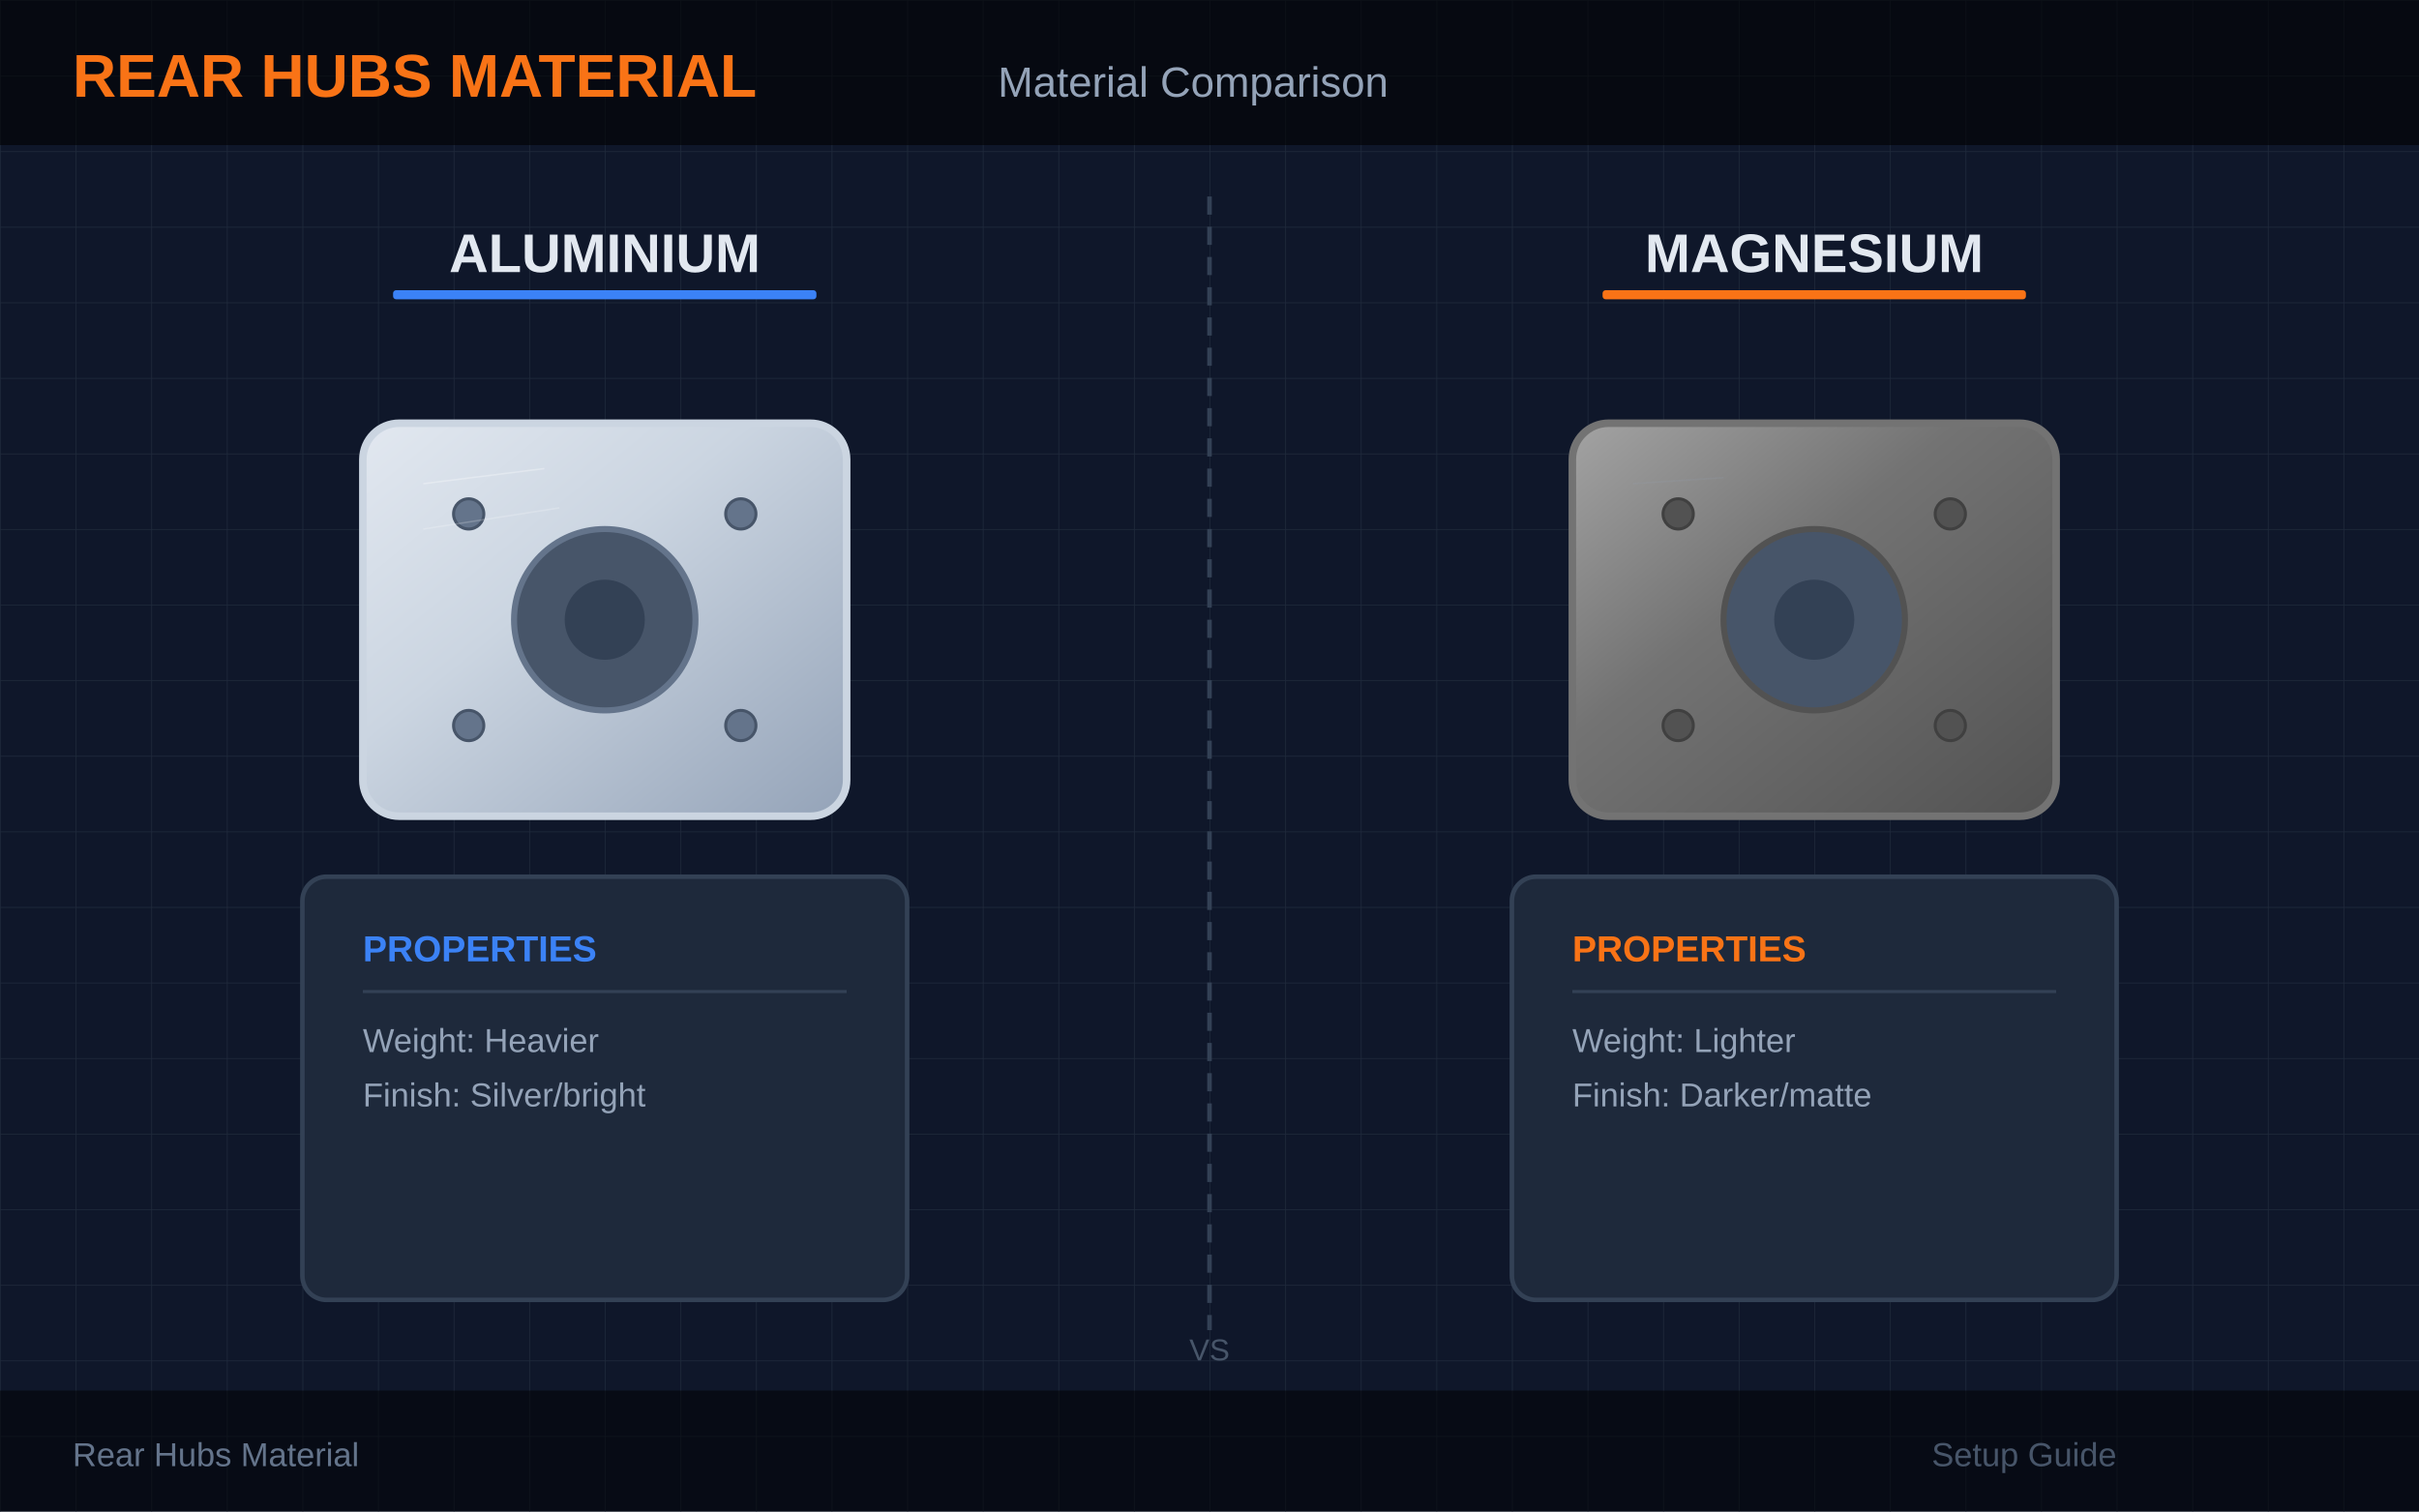
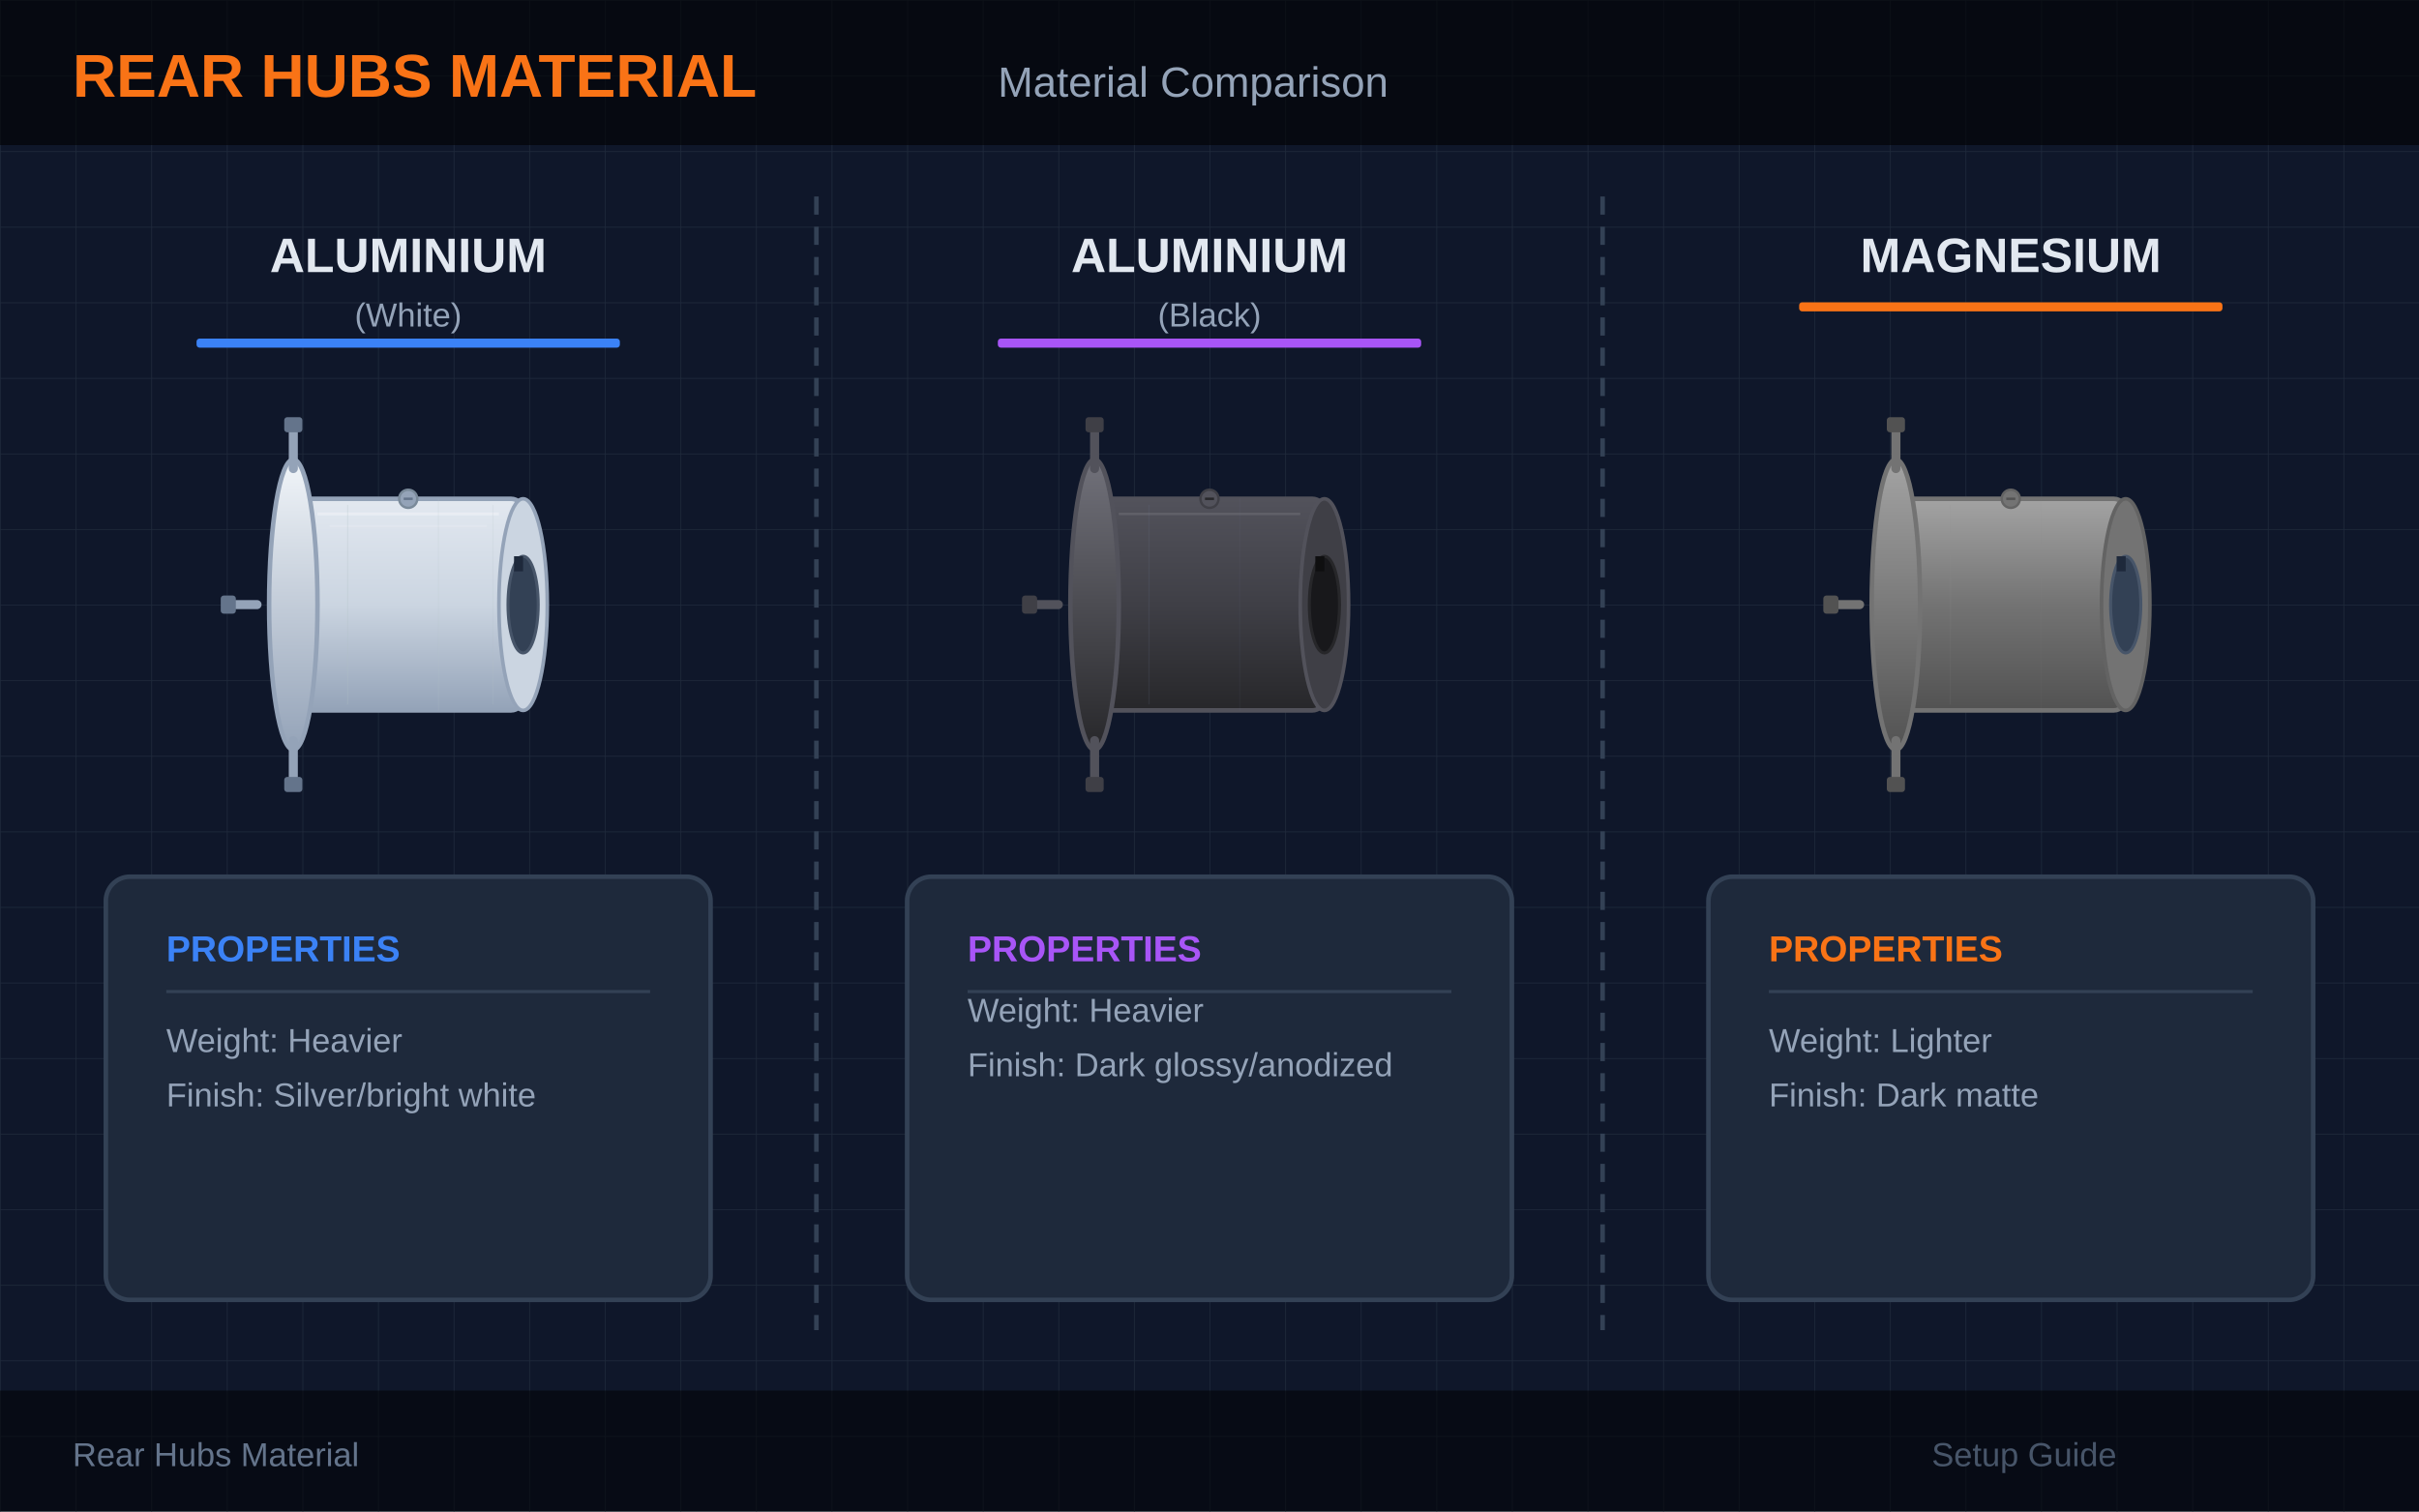
<svg xmlns="http://www.w3.org/2000/svg" viewBox="0 0 800 500">
  <defs>
-     <linearGradient id="aluGrad" x1="0" y1="0" x2="1" y2="1">
+     <linearGradient id="awBody" x1="0" y1="0" x2="0" y2="1">
      <stop offset="0%" stop-color="#e2e8f0" />
-       <stop offset="40%" stop-color="#cbd5e1" />
+       <stop offset="50%" stop-color="#cbd5e1" />
      <stop offset="100%" stop-color="#94a3b8" />
    </linearGradient>
-     <linearGradient id="magGrad" x1="0" y1="0" x2="1" y2="1">
+     <linearGradient id="awFlange" x1="0" y1="0" x2="0" y2="1">
+       <stop offset="0%" stop-color="#f1f5f9" />
+       <stop offset="100%" stop-color="#94a3b8" />
+     </linearGradient>
+     <linearGradient id="abBody" x1="0" y1="0" x2="0" y2="1">
+       <stop offset="0%" stop-color="#52525b" />
+       <stop offset="50%" stop-color="#3f3f46" />
+       <stop offset="100%" stop-color="#27272a" />
+     </linearGradient>
+     <linearGradient id="abFlange" x1="0" y1="0" x2="0" y2="1">
+       <stop offset="0%" stop-color="#71717a" />
+       <stop offset="100%" stop-color="#27272a" />
+     </linearGradient>
+     <linearGradient id="mgBody" x1="0" y1="0" x2="0" y2="1">
      <stop offset="0%" stop-color="#a3a3a3" />
-       <stop offset="40%" stop-color="#737373" />
+       <stop offset="50%" stop-color="#737373" />
+       <stop offset="100%" stop-color="#525252" />
+     </linearGradient>
+     <linearGradient id="mgFlange" x1="0" y1="0" x2="0" y2="1">
+       <stop offset="0%" stop-color="#a3a3a3" />
      <stop offset="100%" stop-color="#525252" />
    </linearGradient>
  </defs>
  <rect width="800" height="500" fill="#0f172a" />
  <pattern id="grid" width="25" height="25" patternUnits="userSpaceOnUse">
    <path d="M 25 0 L 0 0 0 25" fill="none" stroke="#1e293b" stroke-width="0.5" />
  </pattern>
  <rect width="800" height="500" fill="url(#grid)" />
  <rect x="0" y="0" width="800" height="48" fill="rgba(0,0,0,0.6)" />
  <text x="24" y="32" fill="#f97316" font-family="Arial, Helvetica, sans-serif" font-size="20" font-weight="bold">REAR HUBS MATERIAL</text>
  <text x="330" y="32" fill="#94a3b8" font-family="Arial, Helvetica, sans-serif" font-size="14">Material Comparison</text>
-   <line x1="400" y1="65" x2="400" y2="440" stroke="#334155" stroke-width="1.5" stroke-dasharray="6,4" />
-   <text x="400" y="450" fill="#475569" font-family="Arial, Helvetica, sans-serif" font-size="10" text-anchor="middle">VS</text>
-   <text x="200" y="90" fill="#e2e8f0" font-family="Arial, Helvetica, sans-serif" font-size="18" font-weight="bold" text-anchor="middle">ALUMINIUM</text>
-   <rect x="130" y="96" width="140" height="3" rx="1" fill="#3b82f6" />
-   <rect x="120" y="140" width="160" height="130" rx="12" fill="url(#aluGrad)" stroke="#cbd5e1" stroke-width="2.5" />
-   <circle cx="200" cy="205" r="30" fill="#475569" stroke="#64748b" stroke-width="2" />
-   <circle cx="200" cy="205" r="14" fill="#334155" stroke="#475569" stroke-width="1.5" />
-   <circle cx="155" cy="170" r="5" fill="#64748b" stroke="#475569" stroke-width="1" />
-   <circle cx="245" cy="170" r="5" fill="#64748b" stroke="#475569" stroke-width="1" />
-   <circle cx="155" cy="240" r="5" fill="#64748b" stroke="#475569" stroke-width="1" />
-   <circle cx="245" cy="240" r="5" fill="#64748b" stroke="#475569" stroke-width="1" />
-   <line x1="140" y1="160" x2="180" y2="155" stroke="white" stroke-width="0.5" opacity="0.3" />
-   <line x1="140" y1="175" x2="185" y2="168" stroke="white" stroke-width="0.5" opacity="0.2" />
-   <rect x="100" y="290" width="200" height="140" rx="8" fill="#1e293b" stroke="#334155" stroke-width="1.5" />
-   <text x="120" y="318" fill="#3b82f6" font-family="Arial, Helvetica, sans-serif" font-size="12" font-weight="bold">PROPERTIES</text>
-   <line x1="120" y1="328" x2="280" y2="328" stroke="#334155" stroke-width="1" />
-   <text x="120" y="348" fill="#94a3b8" font-family="Arial, Helvetica, sans-serif" font-size="11">Weight: Heavier</text>
-   <text x="120" y="366" fill="#94a3b8" font-family="Arial, Helvetica, sans-serif" font-size="11">Finish: Silver/bright</text>
-   <text x="600" y="90" fill="#e2e8f0" font-family="Arial, Helvetica, sans-serif" font-size="18" font-weight="bold" text-anchor="middle">MAGNESIUM</text>
-   <rect x="530" y="96" width="140" height="3" rx="1" fill="#f97316" />
-   <rect x="520" y="140" width="160" height="130" rx="12" fill="url(#magGrad)" stroke="#737373" stroke-width="2.5" />
-   <circle cx="600" cy="205" r="30" fill="#475569" stroke="#525252" stroke-width="2" />
-   <circle cx="600" cy="205" r="14" fill="#334155" stroke="#475569" stroke-width="1.5" />
-   <circle cx="555" cy="170" r="5" fill="#525252" stroke="#404040" stroke-width="1" />
-   <circle cx="645" cy="170" r="5" fill="#525252" stroke="#404040" stroke-width="1" />
-   <circle cx="555" cy="240" r="5" fill="#525252" stroke="#404040" stroke-width="1" />
-   <circle cx="645" cy="240" r="5" fill="#525252" stroke="#404040" stroke-width="1" />
-   <line x1="540" y1="160" x2="570" y2="158" stroke="#94a3b8" stroke-width="0.5" opacity="0.15" />
-   <rect x="500" y="290" width="200" height="140" rx="8" fill="#1e293b" stroke="#334155" stroke-width="1.5" />
-   <text x="520" y="318" fill="#f97316" font-family="Arial, Helvetica, sans-serif" font-size="12" font-weight="bold">PROPERTIES</text>
-   <line x1="520" y1="328" x2="680" y2="328" stroke="#334155" stroke-width="1" />
-   <text x="520" y="348" fill="#94a3b8" font-family="Arial, Helvetica, sans-serif" font-size="11">Weight: Lighter</text>
-   <text x="520" y="366" fill="#94a3b8" font-family="Arial, Helvetica, sans-serif" font-size="11">Finish: Darker/matte</text>
+   <line x1="270" y1="65" x2="270" y2="440" stroke="#334155" stroke-width="1.5" stroke-dasharray="6,4" />
+   <line x1="530" y1="65" x2="530" y2="440" stroke="#334155" stroke-width="1.5" stroke-dasharray="6,4" />
+   <text x="135" y="90" fill="#e2e8f0" font-family="Arial, Helvetica, sans-serif" font-size="16" font-weight="bold" text-anchor="middle">ALUMINIUM</text>
+   <text x="135" y="108" fill="#94a3b8" font-family="Arial, Helvetica, sans-serif" font-size="11" text-anchor="middle">(White)</text>
+   <rect x="65" y="112" width="140" height="3" rx="1" fill="#3b82f6" />
+   <g transform="translate(135,200)">
+     <rect x="-38" y="-35" width="76" height="70" rx="4" fill="url(#awBody)" stroke="#94a3b8" stroke-width="1.5" />
+     <ellipse cx="-38" cy="0" rx="8" ry="48" fill="url(#awFlange)" stroke="#94a3b8" stroke-width="1.5" />
+     <ellipse cx="38" cy="0" rx="8" ry="35" fill="#cbd5e1" stroke="#94a3b8" stroke-width="1.2" />
+     <ellipse cx="38" cy="0" rx="5" ry="16" fill="#334155" stroke="#475569" stroke-width="1" />
+     <rect x="35" y="-16" width="3" height="5" fill="#1e293b" />
+     <line x1="-38" y1="-45" x2="-38" y2="-58" stroke="#94a3b8" stroke-width="3" stroke-linecap="round" />
+     <rect x="-41" y="-62" width="6" height="5" rx="1" fill="#64748b" />
+     <line x1="-38" y1="45" x2="-38" y2="58" stroke="#94a3b8" stroke-width="3" stroke-linecap="round" />
+     <rect x="-41" y="57" width="6" height="5" rx="1" fill="#64748b" />
+     <line x1="-50" y1="0" x2="-58" y2="0" stroke="#94a3b8" stroke-width="3" stroke-linecap="round" />
+     <rect x="-62" y="-3" width="5" height="6" rx="1" fill="#64748b" />
+     <circle cx="0" cy="-35" r="3" fill="#94a3b8" stroke="#7a8a9a" stroke-width="0.8" />
+     <line x1="-1.5" y1="-35" x2="1.5" y2="-35" stroke="#64748b" stroke-width="0.8" />
+     <line x1="-30" y1="-30" x2="30" y2="-30" stroke="white" stroke-width="1" opacity="0.3" />
+     <line x1="-26" y1="-26" x2="26" y2="-26" stroke="white" stroke-width="0.6" opacity="0.15" />
+     <line x1="-20" y1="-33" x2="-20" y2="33" stroke="#b0bec5" stroke-width="0.4" opacity="0.25" />
+     <line x1="10" y1="-35" x2="10" y2="35" stroke="#b0bec5" stroke-width="0.3" opacity="0.2" />
+     <line x1="28" y1="-33" x2="28" y2="33" stroke="#b0bec5" stroke-width="0.3" opacity="0.2" />
+   </g>
+   <rect x="35" y="290" width="200" height="140" rx="8" fill="#1e293b" stroke="#334155" stroke-width="1.5" />
+   <text x="55" y="318" fill="#3b82f6" font-family="Arial, Helvetica, sans-serif" font-size="12" font-weight="bold">PROPERTIES</text>
+   <line x1="55" y1="328" x2="215" y2="328" stroke="#334155" stroke-width="1" />
+   <text x="55" y="348" fill="#94a3b8" font-family="Arial, Helvetica, sans-serif" font-size="11">Weight: Heavier</text>
+   <text x="55" y="366" fill="#94a3b8" font-family="Arial, Helvetica, sans-serif" font-size="11">Finish: Silver/bright white</text>
+   <text x="400" y="90" fill="#e2e8f0" font-family="Arial, Helvetica, sans-serif" font-size="16" font-weight="bold" text-anchor="middle">ALUMINIUM</text>
+   <text x="400" y="108" fill="#94a3b8" font-family="Arial, Helvetica, sans-serif" font-size="11" text-anchor="middle">(Black)</text>
+   <rect x="330" y="112" width="140" height="3" rx="1" fill="#a855f7" />
+   <g transform="translate(400,200)">
+     <rect x="-38" y="-35" width="76" height="70" rx="4" fill="url(#abBody)" stroke="#52525b" stroke-width="1.5" />
+     <ellipse cx="-38" cy="0" rx="8" ry="48" fill="url(#abFlange)" stroke="#52525b" stroke-width="1.5" />
+     <ellipse cx="38" cy="0" rx="8" ry="35" fill="#3f3f46" stroke="#52525b" stroke-width="1.2" />
+     <ellipse cx="38" cy="0" rx="5" ry="16" fill="#18181b" stroke="#27272a" stroke-width="1" />
+     <rect x="35" y="-16" width="3" height="5" fill="#0f0f10" />
+     <line x1="-38" y1="-45" x2="-38" y2="-58" stroke="#52525b" stroke-width="3" stroke-linecap="round" />
+     <rect x="-41" y="-62" width="6" height="5" rx="1" fill="#3f3f46" />
+     <line x1="-38" y1="45" x2="-38" y2="58" stroke="#52525b" stroke-width="3" stroke-linecap="round" />
+     <rect x="-41" y="57" width="6" height="5" rx="1" fill="#3f3f46" />
+     <line x1="-50" y1="0" x2="-58" y2="0" stroke="#52525b" stroke-width="3" stroke-linecap="round" />
+     <rect x="-62" y="-3" width="5" height="6" rx="1" fill="#3f3f46" />
+     <circle cx="0" cy="-35" r="3" fill="#52525b" stroke="#3f3f46" stroke-width="0.8" />
+     <line x1="-1.5" y1="-35" x2="1.5" y2="-35" stroke="#27272a" stroke-width="0.8" />
+     <line x1="-30" y1="-30" x2="30" y2="-30" stroke="white" stroke-width="0.8" opacity="0.1" />
+     <line x1="-20" y1="-33" x2="-20" y2="33" stroke="#64748b" stroke-width="0.4" opacity="0.15" />
+     <line x1="10" y1="-35" x2="10" y2="35" stroke="#64748b" stroke-width="0.3" opacity="0.1" />
+   </g>
+   <rect x="300" y="290" width="200" height="140" rx="8" fill="#1e293b" stroke="#334155" stroke-width="1.5" />
+   <text x="320" y="318" fill="#a855f7" font-family="Arial, Helvetica, sans-serif" font-size="12" font-weight="bold">PROPERTIES</text>
+   <line x1="320" y1="328" x2="480" y2="328" stroke="#334155" stroke-width="1" />
+   <text x="320" y="338" fill="#94a3b8" font-family="Arial, Helvetica, sans-serif" font-size="11">Weight: Heavier</text>
+   <text x="320" y="356" fill="#94a3b8" font-family="Arial, Helvetica, sans-serif" font-size="11">Finish: Dark glossy/anodized</text>
+   <text x="665" y="90" fill="#e2e8f0" font-family="Arial, Helvetica, sans-serif" font-size="16" font-weight="bold" text-anchor="middle">MAGNESIUM</text>
+   <rect x="595" y="100" width="140" height="3" rx="1" fill="#f97316" />
+   <g transform="translate(665,200)">
+     <rect x="-38" y="-35" width="76" height="70" rx="4" fill="url(#mgBody)" stroke="#737373" stroke-width="1.5" />
+     <ellipse cx="-38" cy="0" rx="8" ry="48" fill="url(#mgFlange)" stroke="#737373" stroke-width="1.5" />
+     <ellipse cx="38" cy="0" rx="8" ry="35" fill="#737373" stroke="#636363" stroke-width="1.2" />
+     <ellipse cx="38" cy="0" rx="5" ry="16" fill="#334155" stroke="#475569" stroke-width="1" />
+     <rect x="35" y="-16" width="3" height="5" fill="#1e293b" />
+     <line x1="-38" y1="-45" x2="-38" y2="-58" stroke="#737373" stroke-width="3" stroke-linecap="round" />
+     <rect x="-41" y="-62" width="6" height="5" rx="1" fill="#525252" />
+     <line x1="-38" y1="45" x2="-38" y2="58" stroke="#737373" stroke-width="3" stroke-linecap="round" />
+     <rect x="-41" y="57" width="6" height="5" rx="1" fill="#525252" />
+     <line x1="-50" y1="0" x2="-58" y2="0" stroke="#737373" stroke-width="3" stroke-linecap="round" />
+     <rect x="-62" y="-3" width="5" height="6" rx="1" fill="#525252" />
+     <circle cx="0" cy="-35" r="3" fill="#737373" stroke="#636363" stroke-width="0.8" />
+     <line x1="-1.5" y1="-35" x2="1.5" y2="-35" stroke="#525252" stroke-width="0.8" />
+     <line x1="-20" y1="-33" x2="-20" y2="33" stroke="#8a8a8a" stroke-width="0.3" opacity="0.12" />
+     <line x1="10" y1="-35" x2="10" y2="35" stroke="#8a8a8a" stroke-width="0.3" opacity="0.08" />
+   </g>
+   <rect x="565" y="290" width="200" height="140" rx="8" fill="#1e293b" stroke="#334155" stroke-width="1.5" />
+   <text x="585" y="318" fill="#f97316" font-family="Arial, Helvetica, sans-serif" font-size="12" font-weight="bold">PROPERTIES</text>
+   <line x1="585" y1="328" x2="745" y2="328" stroke="#334155" stroke-width="1" />
+   <text x="585" y="348" fill="#94a3b8" font-family="Arial, Helvetica, sans-serif" font-size="11">Weight: Lighter</text>
+   <text x="585" y="366" fill="#94a3b8" font-family="Arial, Helvetica, sans-serif" font-size="11">Finish: Dark matte</text>
  <rect x="0" y="460" width="800" height="40" fill="rgba(0,0,0,0.5)" />
  <text x="24" y="485" fill="#64748b" font-family="Arial, Helvetica, sans-serif" font-size="11">Rear Hubs Material</text>
  <text x="700" y="485" fill="#475569" font-family="Arial, Helvetica, sans-serif" font-size="11" text-anchor="end">Setup Guide</text>
</svg>
